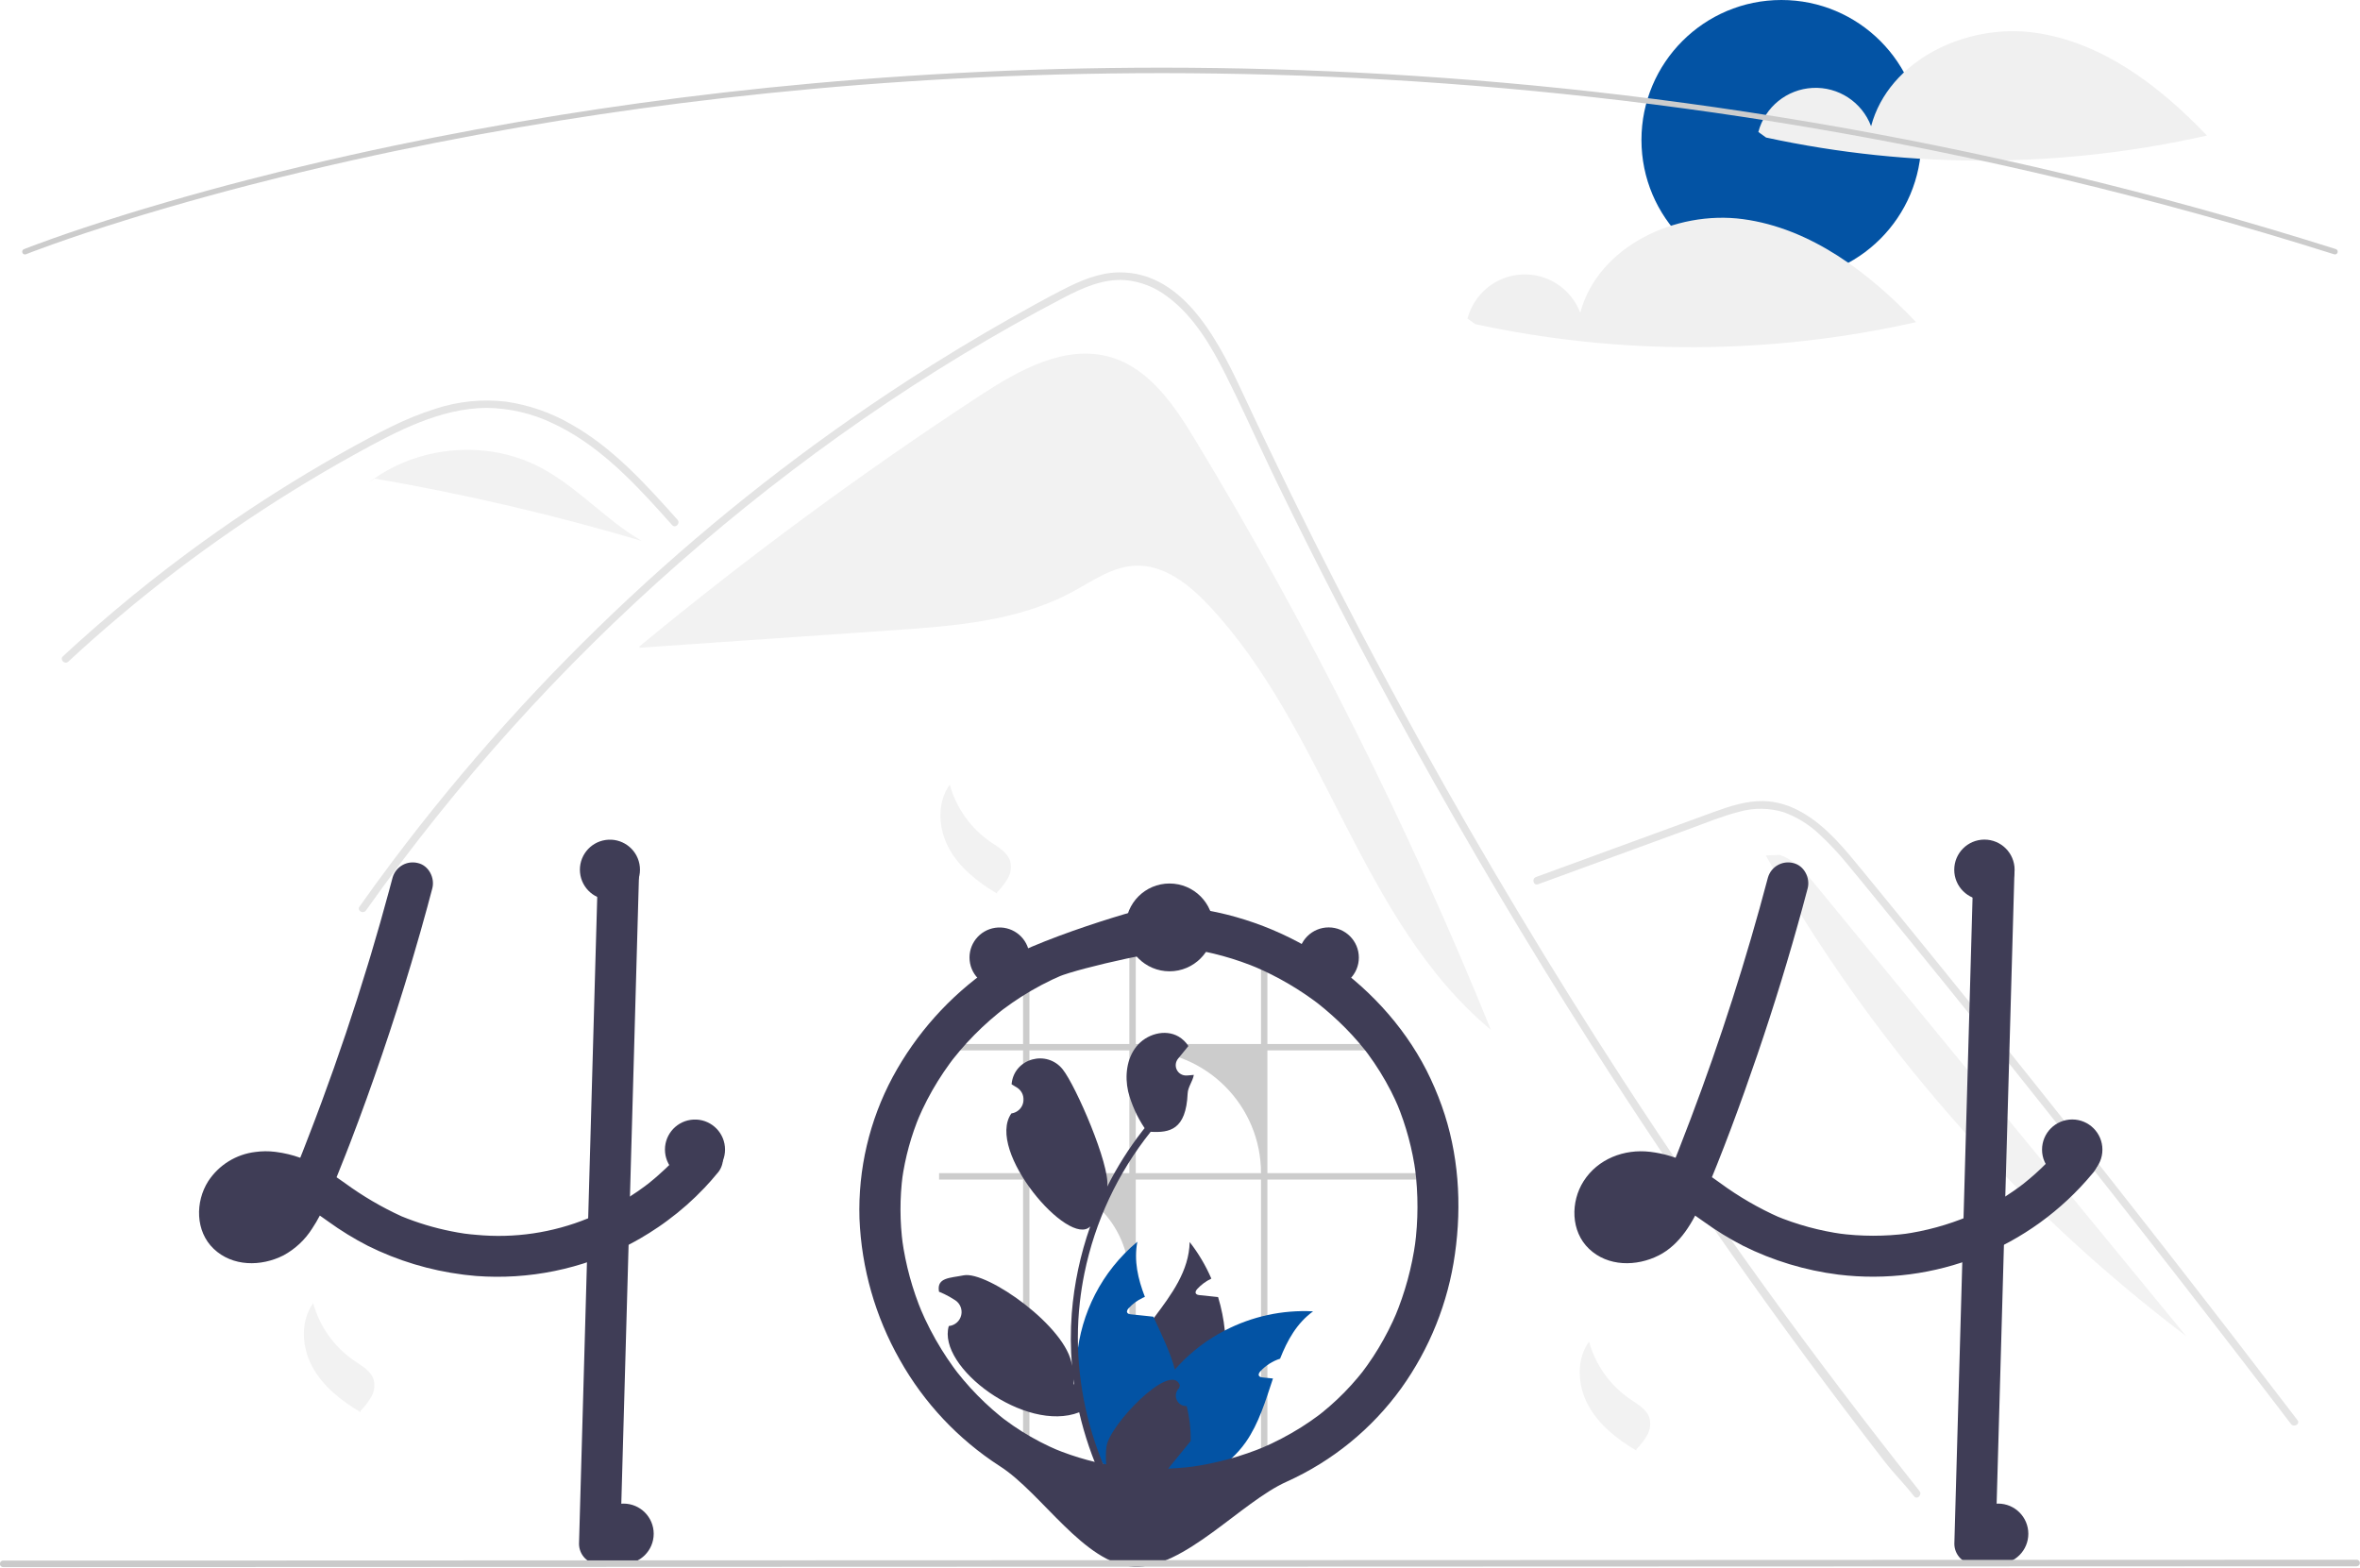
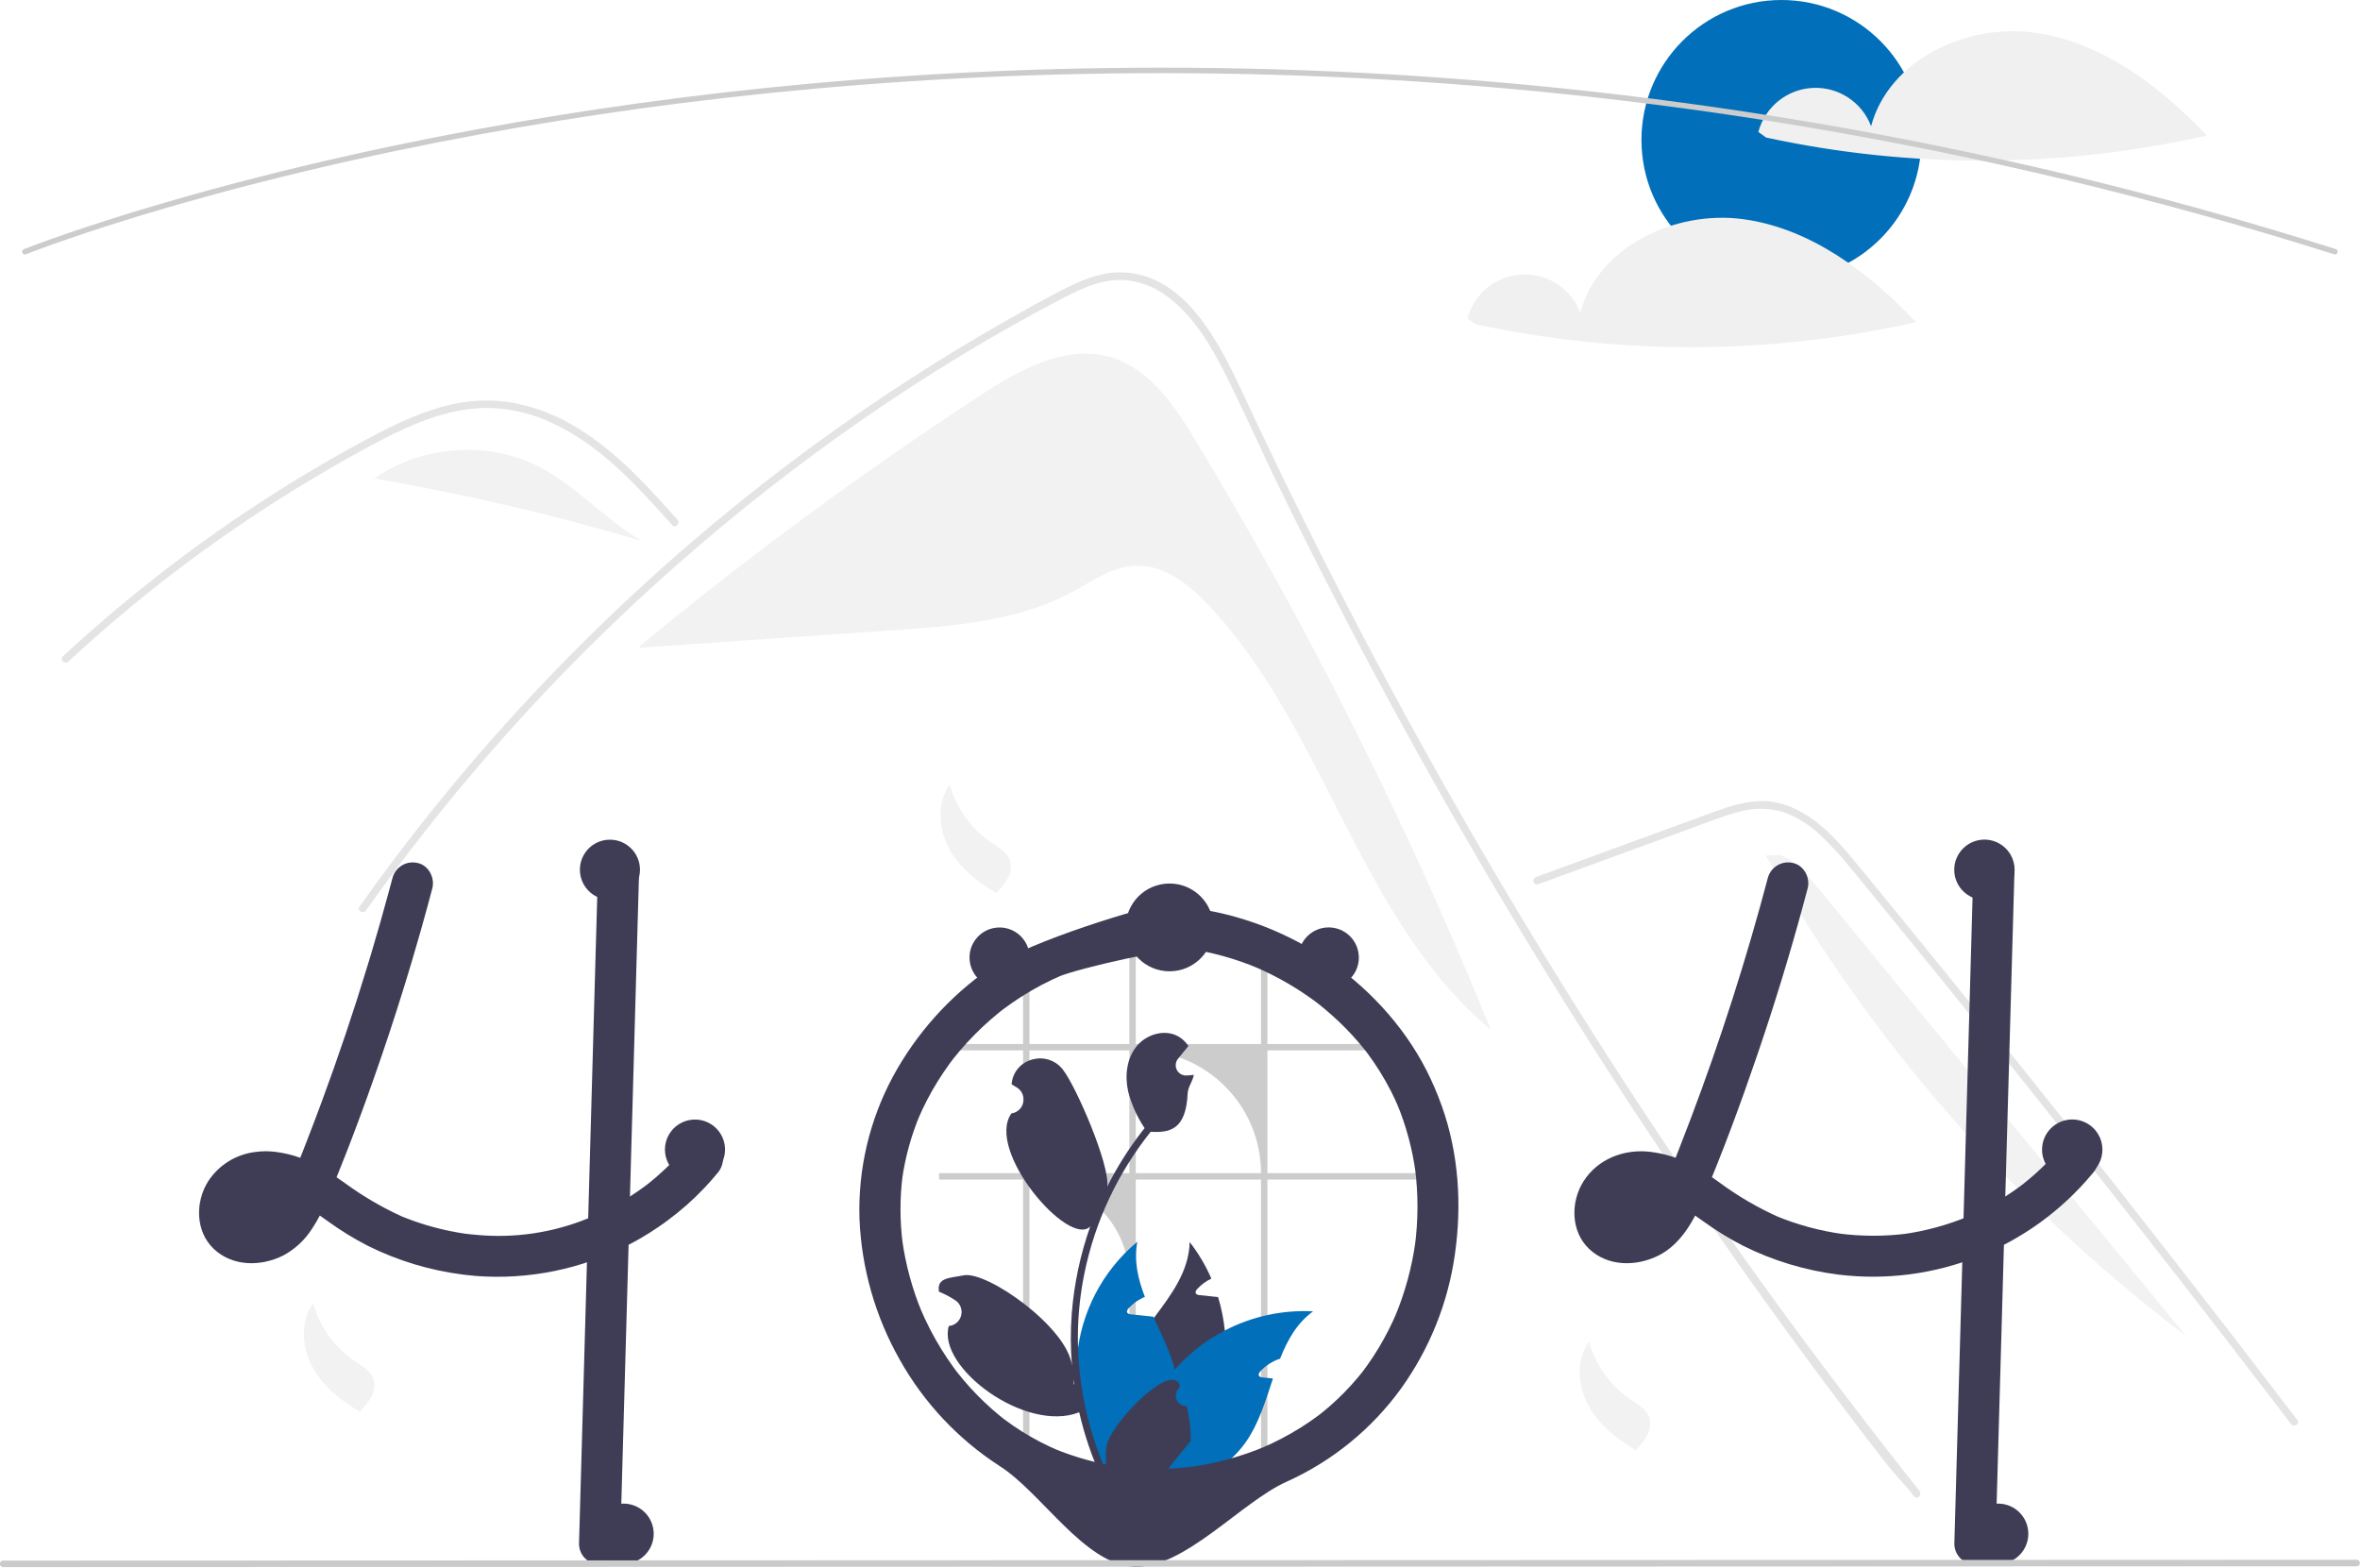
<svg xmlns="http://www.w3.org/2000/svg" width="860.131" height="571.148" viewBox="0 0 860.131 571.148" role="img" artist="Katerina Limpitsouni" source="https://undraw.co/">
  <path d="M605.67,324.953c-7.669-12.684-16.757-26.228-30.99-30.37-16.482-4.796-33.413,4.732-47.775,14.135a1392.157,1392.157,0,0,0-123.893,91.283l.043.492q46.226-3.188,92.451-6.376c22.265-1.535,45.296-3.283,64.972-13.816,7.467-3.997,14.745-9.336,23.206-9.708,10.512-.462,19.677,6.879,26.88,14.549,42.607,45.371,54.937,114.754,102.738,154.616A1516.995,1516.995,0,0,0,605.67,324.953Z" transform="translate(-169.9343 -164.426)" fill="#f2f2f2" />
  <path d="M867.571,709.781c-4.712-5.95-6.637-7.343-11.285-13.348q-56.764-73.416-106.708-151.792-33.924-53.23-64.483-108.504-14.549-26.278-28.3-52.969-10.67-20.695-20.865-41.638c-1.944-3.988-3.832-7.994-5.711-12.009-4.428-9.442-8.773-18.93-13.439-28.244-5.317-10.616-11.789-21.745-21.553-28.877a29.405,29.405,0,0,0-15.319-5.895c-7.948-.513-15.282,2.769-22.176,6.353-50.439,26.301-97.659,59.276-140.37,96.798A730.778,730.778,0,0,0,303.322,496.247c-1.008,1.439-3.392.064-2.374-1.384q6.009-8.498,12.257-16.813A734.817,734.817,0,0,1,500.805,303.064q18.248-11.826,37.183-22.542c6.362-3.603,12.752-7.16,19.251-10.497,6.371-3.273,13.137-6.215,20.416-6.325,24.77-.385,37.595,27.667,46.405,46.542q4.153,8.911,8.406,17.766,16.075,33.621,33.387,66.628,10.685,20.379,21.837,40.52,34.707,62.718,73.779,122.897c34.506,53.143,68.737,100.089,108.046,149.785C870.596,709.213,868.662,711.175,867.571,709.781Z" transform="translate(-169.9343 -164.426)" fill="#e4e4e4" />
  <path d="M414.916,355.804c-1.439-1.604-2.869-3.209-4.318-4.813-11.422-12.633-23.679-25.118-39.364-32.361a57.11,57.11,0,0,0-23.927-5.546c-8.562.028-16.932,2.273-24.843,5.418-3.74,1.494-7.398,3.19-11.001,4.996-4.116,2.072-8.159,4.281-12.183,6.509q-11.331,6.27-22.368,13.091-21.961,13.572-42.546,29.216-10.671,8.113-20.902,16.758-9.516,8.031-18.646,16.492c-1.302,1.201-3.245-.743-1.944-1.943,1.604-1.494,3.227-2.979,4.85-4.446q6.875-6.215,13.971-12.193,12.939-10.918,26.549-20.993,21.163-15.676,43.783-29.225,11.304-6.765,22.918-12.963c2.338-1.247,4.703-2.466,7.096-3.621a113.116,113.116,0,0,1,16.868-6.866,60.006,60.006,0,0,1,25.476-2.503,66.327,66.327,0,0,1,23.505,8.131c15.401,8.608,27.346,21.919,38.97,34.909C418.033,355.171,416.099,357.124,414.916,355.804Z" transform="translate(-169.9343 -164.426)" fill="#e4e4e4" />
  <path d="M730.477,486.711l36.905-13.498,18.323-6.702c5.968-2.183,11.921-4.667,18.09-6.23a28.539,28.539,0,0,1,16.374.209,37.738,37.738,0,0,1,12.771,7.917,103.64,103.64,0,0,1,10.475,11.186c3.989,4.794,7.92,9.639,11.868,14.467q24.441,29.891,48.563,60.041,24.121,30.15,47.92,60.556,23.857,30.48,47.385,61.216,2.882,3.765,5.76,7.534c1.06,1.388,3.449.02,2.375-1.388Q983.582,650.974,959.549,620.184q-24.092-30.864-48.516-61.466-24.424-30.601-49.179-60.937-6.167-7.558-12.354-15.099c-3.48-4.241-6.92-8.527-10.736-12.474-7.005-7.245-15.758-13.648-26.234-13.822-6.16-.102-12.121,1.852-17.844,3.923-6.17,2.232-12.325,4.506-18.486,6.759l-37.163,13.592-9.291,3.398c-1.649.603-.937,3.262.731,2.652Z" transform="translate(-169.9343 -164.426)" fill="#e4e4e4" />
  <path d="M366.377,334.526c-18.754-9.639-42.771-7.751-60.005,4.291a855.847,855.847,0,0,1,97.371,22.726C390.46,353.759,380.07,341.563,366.377,334.526Z" transform="translate(-169.9343 -164.426)" fill="#f2f2f2" />
  <path d="M306.188,338.784l-3.61,2.935c1.221-1.027,2.491-1.99,3.795-2.901C306.311,338.807,306.249,338.795,306.188,338.784Z" transform="translate(-169.9343 -164.426)" fill="#f2f2f2" />
  <path d="M831.549,486.846c-3.633-4.422-7.56-9.052-12.994-10.848l-5.073.2A575.436,575.436,0,0,0,966.749,651.418Q899.149,569.132,831.549,486.846Z" transform="translate(-169.9343 -164.426)" fill="#f2f2f2" />
  <path d="M516.084,450.367A37.481,37.481,0,0,0,531.015,471.325c2.82,1.92,6.157,3.762,7.122,7.035a8.379,8.379,0,0,1-.874,6.15,24.884,24.884,0,0,1-3.861,5.041l-.137.512c-6.998-4.147-13.656-9.393-17.522-16.551s-4.406-16.539.341-23.145" transform="translate(-169.9343 -164.426)" fill="#f2f2f2" />
  <path d="M749.084,653.367A37.481,37.481,0,0,0,764.015,674.325c2.82,1.92,6.157,3.762,7.122,7.035a8.379,8.379,0,0,1-.874,6.15,24.884,24.884,0,0,1-3.861,5.041l-.137.512c-6.998-4.147-13.656-9.393-17.522-16.551s-4.406-16.539.341-23.145" transform="translate(-169.9343 -164.426)" fill="#f2f2f2" />
  <path d="M284.084,639.367A37.481,37.481,0,0,0,299.015,660.325c2.82,1.92,6.157,3.762,7.122,7.035a8.379,8.379,0,0,1-.874,6.15,24.884,24.884,0,0,1-3.861,5.041l-.137.512c-6.998-4.147-13.656-9.393-17.522-16.551s-4.406-16.539.341-23.145" transform="translate(-169.9343 -164.426)" fill="#f2f2f2" />
-   <circle cx="649.249" cy="51" r="51" fill="#0353A4" />
+   <circle cx="649.249" cy="51" r="51" fill="#016FB9" />
  <path d="M911.219,176.296c-24.717-3.341-52.935,10.019-59.341,34.124a21.597,21.597,0,0,0-41.094,2.109l2.83,2.027a372.275,372.275,0,0,0,160.659-.726C957.079,195.76,935.935,179.637,911.219,176.296Z" transform="translate(-169.9343 -164.426)" fill="#f0f0f0" />
  <path d="M805.219,244.296c-24.717-3.341-52.935,10.019-59.341,34.124a21.597,21.597,0,0,0-41.094,2.109l2.83,2.027a372.275,372.275,0,0,0,160.659-.726C851.079,263.76,829.935,247.637,805.219,244.296Z" transform="translate(-169.9343 -164.426)" fill="#f0f0f0" />
  <path d="M1020.946,257.154a.982.982,0,0,1-.302-.047C756.237,173.489,523.199,184.424,374.264,208.321c-20.269,3.251-40.591,7.006-60.404,11.161-5.058,1.06-10.306,2.195-15.597,3.378-6.319,1.407-12.554,2.856-18.532,4.306q-3.873.917-7.595,1.849c-3.758.928-7.572,1.895-11.66,2.957-4.568,1.178-9.209,2.413-13.797,3.672a.442.442,0,0,1-.051.015l0.0.001c-5.183,1.415-10.338,2.871-15.323,4.325-2.698.779-5.304,1.548-7.799,2.307-.279.077-.526.151-.776.228l-.536.163c-.311.095-.617.188-.924.275l-.02.006 0.0.001-.812.252c-.968.293-1.912.579-2.841.864-24.545,7.566-38.038,12.949-38.171,13.002a1,1,0,1,1-.744-1.856c.134-.053,13.693-5.463,38.328-13.058.932-.286,1.879-.572,2.85-.866l.754-.234c.026-.01.052-.018.078-.025.305-.087.61-.18.919-.273l.537-.163c.268-.081.531-.161.801-.235,2.479-.754,5.093-1.524,7.798-2.307,4.987-1.455,10.147-2.911,15.334-4.328.016-.006.033-.01.049-.015v-.001c4.604-1.263,9.263-2.503,13.845-3.685,4.094-1.063,7.915-2.032,11.68-2.962q3.738-.93,7.609-1.853c5.985-1.451,12.233-2.902,18.563-4.312,5.299-1.184,10.556-2.322,15.622-3.383,19.843-4.162,40.198-7.923,60.497-11.179C523.096,182.415,756.467,171.463,1021.246,255.201a1.0 1,0,0,1-.301,1.953Z" transform="translate(-169.9343 -164.426)" fill="#ccc" />
  <path d="M432.923,584.266a6.729,6.729,0,0,0-1.7-2.67,6.43,6.43,0,0,0-.92-.71c-2.61-1.74-6.51-2.13-8.99,0a5.81,5.81,0,0,0-.69.71q-1.11,1.365-2.28,2.67c-1.28,1.46-2.59,2.87-3.96,4.24-.39.38-.78.77-1.18,1.15-.23.23-.46.45-.69.67-.88.84-1.78,1.65-2.69,2.45-.48.43-.96.85-1.45,1.26-.73.61-1.46,1.22-2.2,1.81-.07.05-.14.1-.21.16-.02.01-.03.03-.05.04-.01,0-.02,0-.03.02a.179.179,0,0,0-.07.05c-.22.15-.37.25-.48.34.04-.02.08-.05.12-.07-.18.14-.37.28-.55.42-1.75,1.29-3.54,2.53-5.37,3.69a99.21,99.21,0,0,1-14.22,7.55c-.33.13-.67.27-1.01.4a85.97,85.97,0,0,1-40.85,6.02q-2.13-.165-4.26-.45c-1.64-.24-3.27-.53-4.89-.86a97.932,97.932,0,0,1-18.02-5.44,118.652,118.652,0,0,1-20.66-12.12c-1-.71-2.01-1.42-3.02-2.11,1.15-2.82,2.28-5.64,3.38-8.48.55-1.37,1.08-2.74,1.6-4.12,4.09-10.63,7.93-21.36,11.61-32.13q5.58-16.365,10.53-32.92.51-1.68.99-3.36,2.595-8.745,4.98-17.53c.15-.57.31-1.13.45-1.7q.69-2.52,1.35-5.04c1-3.79-1.26-8.32-5.24-9.23a7.634,7.634,0,0,0-9.22,5.24c-.43,1.62-.86,3.23-1.3,4.85q-3.165,11.745-6.66,23.41-.51,1.68-1.02,3.36-7.71,25.41-16.93,50.31-1.11,3.015-2.25,6.01c-.37.98-.74,1.96-1.12,2.94-.73,1.93-1.48,3.86-2.23,5.79-.43,1.13-.87,2.26-1.31,3.38-.29.71-.57,1.42-.85,2.12a41.809,41.809,0,0,0-8.81-2.12l-.48-.06a27.397,27.397,0,0,0-7.01.06,23.914,23.914,0,0,0-17.24,10.66c-4.77,7.51-4.71,18.25,1.98,24.63,6.89,6.57,17.32,6.52,25.43,2.41a28.351,28.351,0,0,0,10.52-9.86,50.569,50.569,0,0,0,2.74-4.65c.21.14.42.28.63.43.8.56,1.6,1.13,2.39,1.69a111.738,111.738,0,0,0,14.51,8.91,108.359,108.359,0,0,0,34.62,10.47c.27.03.53.07.8.1,1.33.17,2.67.3,4.01.41a103.782,103.782,0,0,0,55.58-11.36q2.175-1.125,4.31-2.36,3.315-1.92,6.48-4.08c1.15-.78,2.27-1.57,3.38-2.4a101.042,101.042,0,0,0,13.51-11.95q2.355-2.475,4.51-5.11a8.061,8.061,0,0,0,2.2-5.3A7.564,7.564,0,0,0,432.923,584.266Zm-165.59,23.82c.21-.15.42-.31.62-.47C267.893,607.766,267.603,607.936,267.333,608.086Zm3.21-3.23c-.23.26-.44.52-.67.78a23.366,23.366,0,0,1-2.25,2.2c-.11.1-.23.2-.35.29a.01.01,0,0,0-.01.01,3.804,3.804,0,0,0-.42.22q-.645.39-1.32.72a17.005,17.005,0,0,1-2.71.75,16.799,16.799,0,0,1-2.13.02h-.02a14.823,14.823,0,0,1-1.45-.4c-.24-.12-.47-.26-.7-.4-.09-.08-.17-.16-.22-.21a2.44,2.44,0,0,1-.27-.29.01.01,0,0,0-.01-.01c-.11-.2-.23-.4-.34-.6a.031.031,0,0,1-.01-.02c-.08-.25-.15-.51-.21-.77a12.511,12.511,0,0,1,.01-1.37,13.467,13.467,0,0,1,.54-1.88,11.068,11.068,0,0,1,.69-1.26c.02-.04.12-.2.23-.38.01-.01.01-.01.01-.02.15-.17.3-.35.46-.51.27-.3.56-.56.85-.83a18.022,18.022,0,0,1,1.75-1.01,19.481,19.481,0,0,1,2.93-.79,24.989,24.989,0,0,1,4.41.04,30.301,30.301,0,0,1,4.1,1.01,36.945,36.945,0,0,1-2.77,4.54C270.623,604.746,270.583,604.806,270.543,604.856Zm-11.12-3.29a2.18,2.18,0,0,1-.31.39A1.409,1.409,0,0,1,259.423,601.566Z" transform="translate(-169.9343 -164.426)" fill="#3f3d56" />
  <path d="M402.863,482.136q-.135,4.71-.27,9.42-.285,10.455-.59,20.92-.315,11.775-.66,23.54-.165,6.075-.34,12.15-.465,16.365-.92,32.72c-.03,1.13-.07,2.25-.1,3.38q-.225,8.115-.45,16.23-.255,8.805-.5,17.61-.18,6.6-.37,13.21-1.35,47.895-2.7,95.79a7.648,7.648,0,0,1-7.5,7.5,7.561,7.561,0,0,1-7.5-7.5q.75-26.94,1.52-53.88.675-24.36,1.37-48.72.225-8.025.45-16.06.345-12.09.68-24.18c.03-1.13.07-2.25.1-3.38.02-.99.05-1.97.08-2.96q.66-23.475,1.32-46.96.27-9.24.52-18.49.3-10.545.6-21.08c.09-3.09.17-6.17.26-9.26a7.648,7.648,0,0,1,7.5-7.5A7.561,7.561,0,0,1,402.863,482.136Z" transform="translate(-169.9343 -164.426)" fill="#3f3d56" />
  <path d="M814.291,484.217a893.238,893.238,0,0,1-28.161,87.941c-3.007,7.946-6.083,15.877-9.371,23.712l.756-1.792a54.583,54.583,0,0,1-5.59,10.612q-.229.321-.467.636,1.166-1.49.443-.589c-.254.301-.505.602-.768.895a23.664,23.664,0,0,1-2.249,2.203q-.301.258-.612.504l.938-.729c-.109.257-.873.597-1.111.743a18.254,18.254,0,0,1-2.405,1.219l1.792-.756a19.086,19.086,0,0,1-4.231,1.161l1.994-.268a17.021,17.021,0,0,1-4.298.046l1.994.268a14.002,14.002,0,0,1-3.405-.917l1.792.756a12.012,12.012,0,0,1-1.679-.896c-.271-.177-1.105-.809-.015.025,1.133.866.146.074-.088-.156-.194-.192-.37-.4-.56-.595-.882-.905.996,1.557.397.499a18.182,18.182,0,0,1-.878-1.637l.756,1.792a11.925,11.925,0,0,1-.728-2.651l.268,1.994a13.651,13.651,0,0,1-.003-3.405l-.268,1.994a15.964,15.964,0,0,1,.995-3.68l-.756,1.792a16.729,16.729,0,0,1,1.178-2.298,6.729,6.729,0,0,1,.729-1.071c.049.016-1.269,1.513-.569.757.183-.198.354-.406.539-.602.296-.314.614-.601.926-.898,1.045-.994-1.462.966-.257.179a19.049,19.049,0,0,1,2.749-1.499l-1.792.756a20.311,20.311,0,0,1,4.995-1.34l-1.994.268a25.628,25.628,0,0,1,6.461.076l-1.994-.268a33.211,33.211,0,0,1,7.892,2.22l-1.792-.756c5.39,2.314,10.163,5.749,14.928,9.118a111.95,111.95,0,0,0,14.506,8.906,108.388,108.388,0,0,0,34.622,10.474,103.933,103.933,0,0,0,92.586-36.752,8.078,8.078,0,0,0,2.197-5.303,7.632,7.632,0,0,0-2.197-5.303c-2.752-2.526-7.949-3.239-10.607,0a95.636,95.636,0,0,1-8.107,8.727q-2.017,1.914-4.142,3.71-1.214,1.026-2.461,2.011c-.393.311-1.619,1.138.263-.197-.431.306-.845.64-1.271.955a99.269,99.269,0,0,1-20.332,11.565l1.792-.756a96.836,96.836,0,0,1-24.171,6.622l1.994-.268a97.643,97.643,0,0,1-25.754-.038l1.994.268a99.8,99.8,0,0,1-24.857-6.77l1.792.756a116.025,116.025,0,0,1-21.736-12.591,86.877,86.877,0,0,0-11.113-6.994,42.824,42.824,0,0,0-14.438-4.389c-9.439-1.111-19.057,2.566-24.246,10.72-4.776,7.505-4.714,18.244,1.974,24.625,6.888,6.572,17.318,6.517,25.436,2.406,7.817-3.959,12.513-12.185,15.815-19.942,7.431-17.455,14.01-35.314,20.14-53.263q9.097-26.637,16.499-53.813.917-3.366,1.807-6.739c1.001-3.789-1.261-8.32-5.238-9.226a7.633,7.633,0,0,0-9.226,5.238Z" transform="translate(-169.9343 -164.426)" fill="#3f3d56" />
  <path d="M889.124,482.136l-2.7,95.793-2.685,95.294-1.518,53.884a7.565,7.565,0,0,0,7.5,7.5,7.649,7.649,0,0,0,7.5-7.5l2.7-95.793,2.685-95.294,1.518-53.884a7.565,7.565,0,0,0-7.5-7.5,7.649,7.649,0,0,0-7.5,7.5Z" transform="translate(-169.9343 -164.426)" fill="#3f3d56" />
  <path d="M629.526,700.361h2.329V594.319h54.329v-2.323H631.855V547.252H673.81q-.923-1.173-1.899-2.317H631.855V515.382c-.77-.328-1.547-.645-2.329-.944V544.935h-45.652V507.07c-.782.036-1.553.09-2.329.155v37.71h-36.42V516.684c-.782.346-1.553.711-2.317,1.093V544.935h-30.616v2.317h30.616v44.744h-30.616v2.323h30.616V700.361h2.317V594.319a36.413,36.413,0,0,1,36.42,36.42v69.622h2.329V594.319h45.652Zm-84.401-108.365V547.252h36.42v44.744Zm38.749,0V547.252h.914a44.741,44.741,0,0,1,44.738,44.744Z" transform="translate(-169.9343 -164.426)" opacity="0.2" />
  <path d="M615.303,668.566a63.059,63.059,0,0,1-20.05,33.7c-.74.64-1.48,1.26-2.25,1.87q-2.805.255-5.57.52c-1.53.14-3.04.29-4.54.43l-.27.03-.19-1.64-.76-6.64a37.623,37.623,0,0,1-3.3-32.44c2.64-7.12,7.42-13.41,12.12-19.65,6.49-8.62,12.8-17.14,13.03-27.65a60.544,60.544,0,0,1,7.9,13.33,16.432,16.432,0,0,0-5.12,3.77c-.41.45-.82,1.08-.54,1.62.24.46.84.57,1.36.63,1.25.13,2.51.26,3.76.39,1,.11,2,.21,3,.32a63.99,63.99,0,0,1,2.45,12.18A61.189,61.189,0,0,1,615.303,668.566Z" transform="translate(-169.9343 -164.426)" fill="#3f3d56" />
-   <path d="M648.503,642.356c-5.9,4.29-9.35,10.46-12.03,17.26a16.628,16.628,0,0,0-7.17,4.58c-.41.45-.82,1.08-.54,1.62.24.46.84.57,1.36.63,1.25.13,2.51.26,3.76.39-2.68,8.04-5.14,16.36-9.88,23.15a36.989,36.989,0,0,1-12.03,10.91,38.492,38.492,0,0,1-4.02,1.99q-7.62.585-14.95,1.25-2.805.255-5.57.52c-1.53.14-3.04.29-4.54.43q-.015-.825,0-1.65a63.304,63.304,0,0,1,15.25-39.86c.45-.52.91-1.03,1.38-1.54a61.792,61.792,0,0,1,16.81-12.7A62.654,62.654,0,0,1,648.503,642.356Z" transform="translate(-169.9343 -164.426)" fill="#0353A4" />
-   <path d="M589.163,699.526l-1.15,3.4-.58,1.73c-1.53.14-3.04.29-4.54.43l-.27.03c-1.66.17-3.31.34-4.96.51-.43-.5-.86-1.01-1.28-1.53a62.03,62.03,0,0,1,8.07-87.11c-1.32,6.91.22,13.53,2.75,20.1-.27.11-.53.22-.78.34a16.432,16.432,0,0,0-5.12,3.77c-.41.45-.82,1.08-.54,1.62.24.46.84.57,1.36.63,1.25.13,2.51.26,3.76.39,1,.11,2,.21,3,.32q.705.075,1.41.15c.07.15.13.29.2.44,2.85,6.18,5.92,12.39,7.65,18.83a43.666,43.666,0,0,1,1.02,4.91A37.604,37.604,0,0,1,589.163,699.526Z" transform="translate(-169.9343 -164.426)" fill="#0353A4" />
+   <path d="M648.503,642.356c-5.9,4.29-9.35,10.46-12.03,17.26a16.628,16.628,0,0,0-7.17,4.58c-.41.45-.82,1.08-.54,1.62.24.46.84.57,1.36.63,1.25.13,2.51.26,3.76.39-2.68,8.04-5.14,16.36-9.88,23.15a36.989,36.989,0,0,1-12.03,10.91,38.492,38.492,0,0,1-4.02,1.99q-7.62.585-14.95,1.25-2.805.255-5.57.52c-1.53.14-3.04.29-4.54.43q-.015-.825,0-1.65a63.304,63.304,0,0,1,15.25-39.86c.45-.52.91-1.03,1.38-1.54a61.792,61.792,0,0,1,16.81-12.7A62.654,62.654,0,0,1,648.503,642.356Z" transform="translate(-169.9343 -164.426)" fill="#016FB9" />
+   <path d="M589.163,699.526l-1.15,3.4-.58,1.73c-1.53.14-3.04.29-4.54.43l-.27.03c-1.66.17-3.31.34-4.96.51-.43-.5-.86-1.01-1.28-1.53a62.03,62.03,0,0,1,8.07-87.11c-1.32,6.91.22,13.53,2.75,20.1-.27.11-.53.22-.78.34a16.432,16.432,0,0,0-5.12,3.77c-.41.45-.82,1.08-.54,1.62.24.46.84.57,1.36.63,1.25.13,2.51.26,3.76.39,1,.11,2,.21,3,.32q.705.075,1.41.15c.07.15.13.29.2.44,2.85,6.18,5.92,12.39,7.65,18.83a43.666,43.666,0,0,1,1.02,4.91A37.604,37.604,0,0,1,589.163,699.526Z" transform="translate(-169.9343 -164.426)" fill="#016FB9" />
  <path d="M689.821,554.487c-8.609-16.792-21.946-30.921-37.632-41.304a114.237,114.237,0,0,0-52.563-18.38q-3.69-.335-7.399-.393c-2.921-.044-46.866,12.632-61.587,22.982a114.295,114.295,0,0,0-35.333,39.527,102.5,102.5,0,0,0-12.126,51.633,113.564,113.564,0,0,0,14.703,51.476,110.475,110.475,0,0,0,36.444,38.746C549.667,708.561,565.074,734.51,583.183,735.426c18.246.923,39.054-23.555,55.695-30.987a104.425,104.425,0,0,0,41.726-34.005,110.25,110.25,0,0,0,19.599-48.948c2.574-18.083,1.374-36.733-4.801-54.016a111.86,111.86,0,0,0-5.58-12.983c-1.78-3.505-6.996-4.796-10.261-2.691a7.68,7.68,0,0,0-2.691,10.261q1.568,3.088,2.915,6.278l-.756-1.792a101.151,101.151,0,0,1,6.876,25.538l-.268-1.994a109.229,109.229,0,0,1-.066,28.683l.268-1.994a109.734,109.734,0,0,1-7.555,27.674l.756-1.792a104.212,104.212,0,0,1-6.672,13.098q-1.923,3.186-4.081,6.222c-.632.888-1.283,1.761-1.939,2.631-.856,1.136,1.167-1.483.282-.369-.151.19-.3.38-.452.569q-.681.852-1.382,1.688a93.613,93.613,0,0,1-10.176,10.384q-1.366,1.192-2.778,2.331c-.469.378-.932.773-1.421,1.125.019-.013,1.58-1.199.656-.511-.29.216-.579.436-.87.652q-2.91,2.156-5.974,4.092a103.485,103.485,0,0,1-14.756,7.713l1.792-.756a109.215,109.215,0,0,1-27.597,7.552l1.994-.268a108.154,108.154,0,0,1-28.589.051l1.994.268a99.835,99.835,0,0,1-25.095-6.784l1.792.756a93.643,93.643,0,0,1-13.416-6.991q-3.174-2-6.184-4.247c-.286-.214-.57-.43-.855-.645-.915-.691.658.51.67.518a19.169,19.169,0,0,1-1.535-1.225q-1.454-1.184-2.861-2.422a101.989,101.989,0,0,1-10.493-10.709q-1.213-1.434-2.374-2.911c-.335-.426-.947-1.29.404.529-.178-.239-.362-.474-.542-.712q-.647-.858-1.276-1.728-2.203-3.048-4.188-6.246a109.29,109.29,0,0,1-7.805-15.108l.756,1.792a106.588,106.588,0,0,1-7.34-26.837l.268,1.994a97.866,97.866,0,0,1-.048-25.636l-.268,1.994A94.673,94.673,0,0,1,505.276,570.55l-.756,1.792a101.557,101.557,0,0,1,7.195-13.856q2.066-3.323,4.378-6.485.525-.718,1.062-1.428c.324-.428,1.215-1.493-.305.388.149-.184.293-.374.439-.56q1.269-1.608,2.6-3.165A107.402,107.402,0,0,1,530.772,536.215q1.474-1.292,2.995-2.529.691-.562,1.391-1.113c.187-.147.376-.291.562-.439-1.997,1.59-.555.433-.102.093q3.134-2.348,6.435-4.461a103.644,103.644,0,0,1,15.387-8.108l-1.792.756c7.76-3.258,42.141-10.949,48.394-10.11l-1.994-.268A106.225,106.225,0,0,1,628.768,517.419l-1.792-.756a110.313,110.313,0,0,1,12.6,6.329q3.043,1.784,5.967,3.763,1.384.937,2.738,1.915.677.489,1.346.989c.248.185.494.373.741.558,1.039.779-1.431-1.128-.342-.267a110.843,110.843,0,0,1,10.368,9.253q2.401,2.445,4.637,5.045,1.147,1.334,2.246,2.708c.364.455,1.605,2.101.084.085.372.493.747.982,1.114,1.479a97.977,97.977,0,0,1,8.392,13.538c1.793,3.498,6.987,4.802,10.261,2.691A7.677,7.677,0,0,0,689.821,554.487Z" transform="translate(-169.9343 -164.426)" fill="#3f3d56" />
  <path d="M602.431,676.882a3.78,3.78,0,0,1-2.739-6.551c.095-.379.164-.651.259-1.03q-.051-.124-.103-.247c-3.48-8.298-25.685,14.833-26.645,22.632a30.029,30.029,0,0,0,.527,10.328A120.392,120.392,0,0,1,562.778,652.01a116.202,116.202,0,0,1,.721-12.963q.597-5.293,1.657-10.511a121.787,121.787,0,0,1,24.151-51.616c6.874.384,12.898-.663,13.48-13.985.103-2.37,1.861-4.422,2.248-6.756-.656.086-1.323.14-1.979.183-.204.011-.42.021-.624.032l-.077.003a3.745,3.745,0,0,1-3.076-6.101q.425-.523.851-1.046c.43-.538.871-1.065,1.302-1.603a1.865,1.865,0,0,0,.14-.161c.495-.613.99-1.216,1.485-1.829a10.829,10.829,0,0,0-3.55-3.432c-4.959-2.905-11.801-.893-15.384,3.593-3.593,4.486-4.271,10.779-3.023,16.384a43.398,43.398,0,0,0,6.003,13.383c-.269.344-.549.678-.818,1.022a122.574,122.574,0,0,0-12.794,20.268c1.016-7.939-11.412-36.608-16.218-42.681-5.773-7.294-17.611-4.111-18.628,5.136q-.015.134-.029.268,1.071.604,2.096,1.282a5.127,5.127,0,0,1-2.067,9.33l-.105.016c-9.556,13.644,21.077,49.155,28.745,41.181a125.11,125.11,0,0,0-6.734,31.693,118.664,118.664,0,0,0,.086,19.16l-.032-.226C558.902,648.154,529.674,627.514,521.139,629.233c-4.917.99-9.76.765-9.013,5.725q.018.119.036.237a34.442,34.442,0,0,1,3.862,1.861q1.071.604,2.096,1.282a5.127,5.127,0,0,1-2.067,9.33l-.105.016c-.075.011-.14.022-.215.032-4.35,14.966,27.907,39.12,47.518,31.435h.011a125.075,125.075,0,0,0,8.402,24.528H601.679c.108-.334.204-.678.301-1.011a34.102,34.102,0,0,1-8.305-.495c2.227-2.733,4.454-5.487,6.681-8.219a1.861,1.861,0,0,0,.14-.161c1.13-1.398,2.27-2.786,3.399-4.185l.001-.002a49.952,49.952,0,0,0-1.464-12.725Zm-34.371-67.613.016-.021-.016.043Zm-6.648,59.932-.258-.581c.011-.42.011-.839,0-1.269,0-.118-.021-.237-.021-.355.097.742.183,1.485.29,2.227Z" transform="translate(-169.9343 -164.426)" fill="#3f3d56" />
  <circle cx="95.249" cy="439" r="11" fill="#3f3d56" />
  <circle cx="227.249" cy="559" r="11" fill="#3f3d56" />
  <circle cx="728.249" cy="559" r="11" fill="#3f3d56" />
  <circle cx="755.249" cy="419" r="11" fill="#3f3d56" />
  <circle cx="723.249" cy="317" r="11" fill="#3f3d56" />
  <path d="M434.183,583.426a10.949,10.949,0,1,1-.21-2.16A10.992,10.992,0,0,1,434.183,583.426Z" transform="translate(-169.9343 -164.426)" fill="#3f3d56" />
  <circle cx="484.249" cy="349" r="11" fill="#3f3d56" />
  <path d="M545.183,513.426a10.949,10.949,0,1,1-.21-2.16A10.992,10.992,0,0,1,545.183,513.426Z" transform="translate(-169.9343 -164.426)" fill="#3f3d56" />
  <path d="M403.183,481.426a10.949,10.949,0,1,1-.21-2.16A10.992,10.992,0,0,1,403.183,481.426Z" transform="translate(-169.9343 -164.426)" fill="#3f3d56" />
  <circle cx="599.249" cy="443" r="11" fill="#3f3d56" />
  <circle cx="426.249" cy="338" r="16" fill="#3f3d56" />
  <path d="M1028.875,735.267l-857.75.307a1.191,1.191,0,1,1,0-2.381l857.75-.307a1.191,1.191,0,0,1,0,2.381Z" transform="translate(-169.9343 -164.426)" fill="#cacaca" />
</svg>
